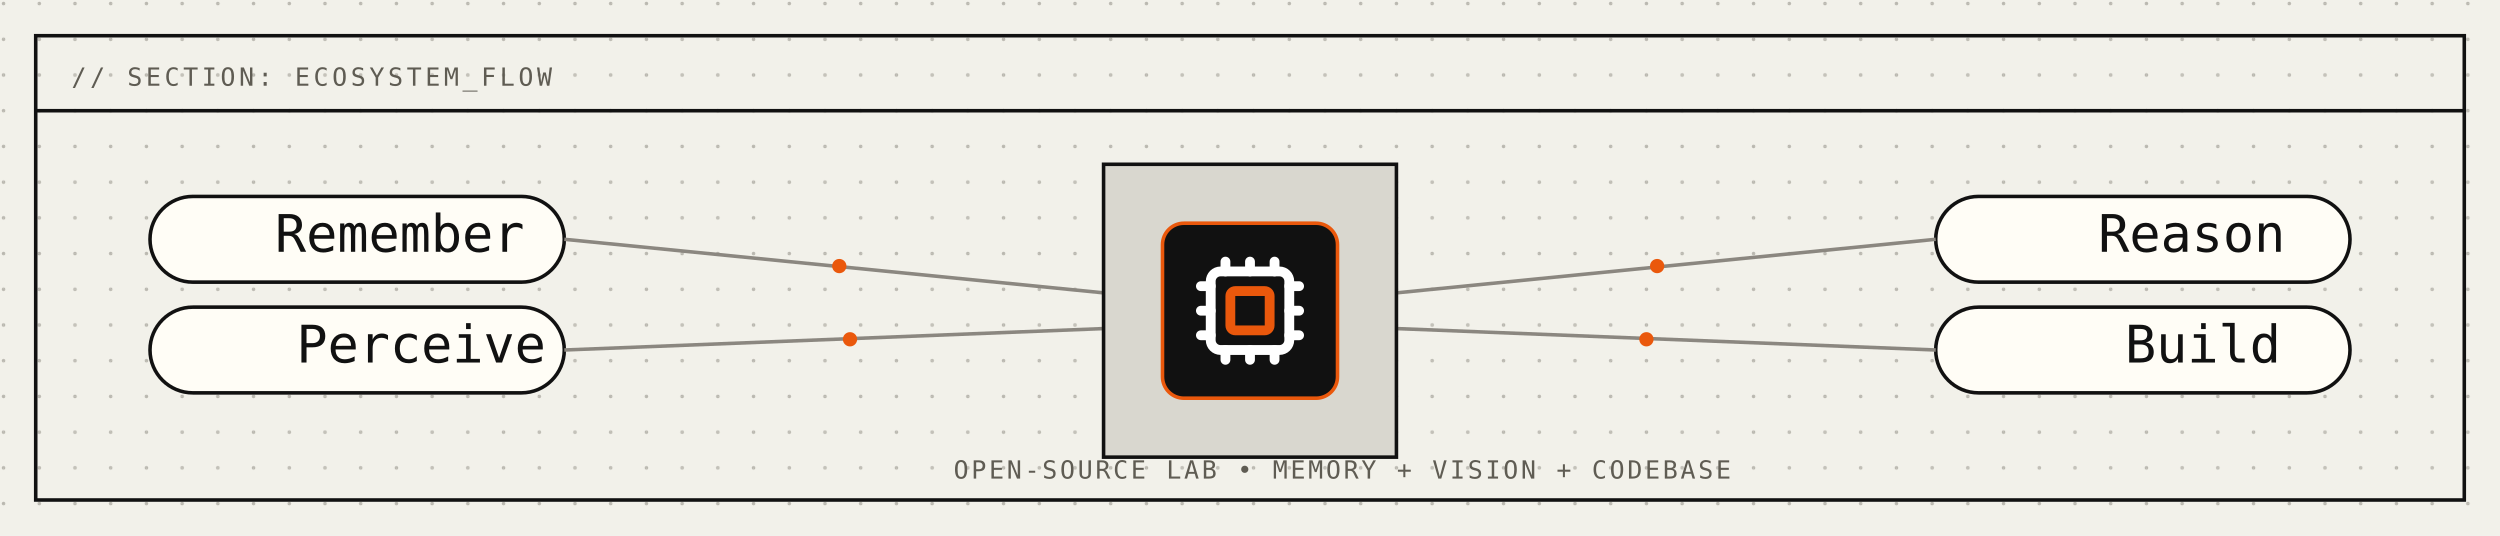
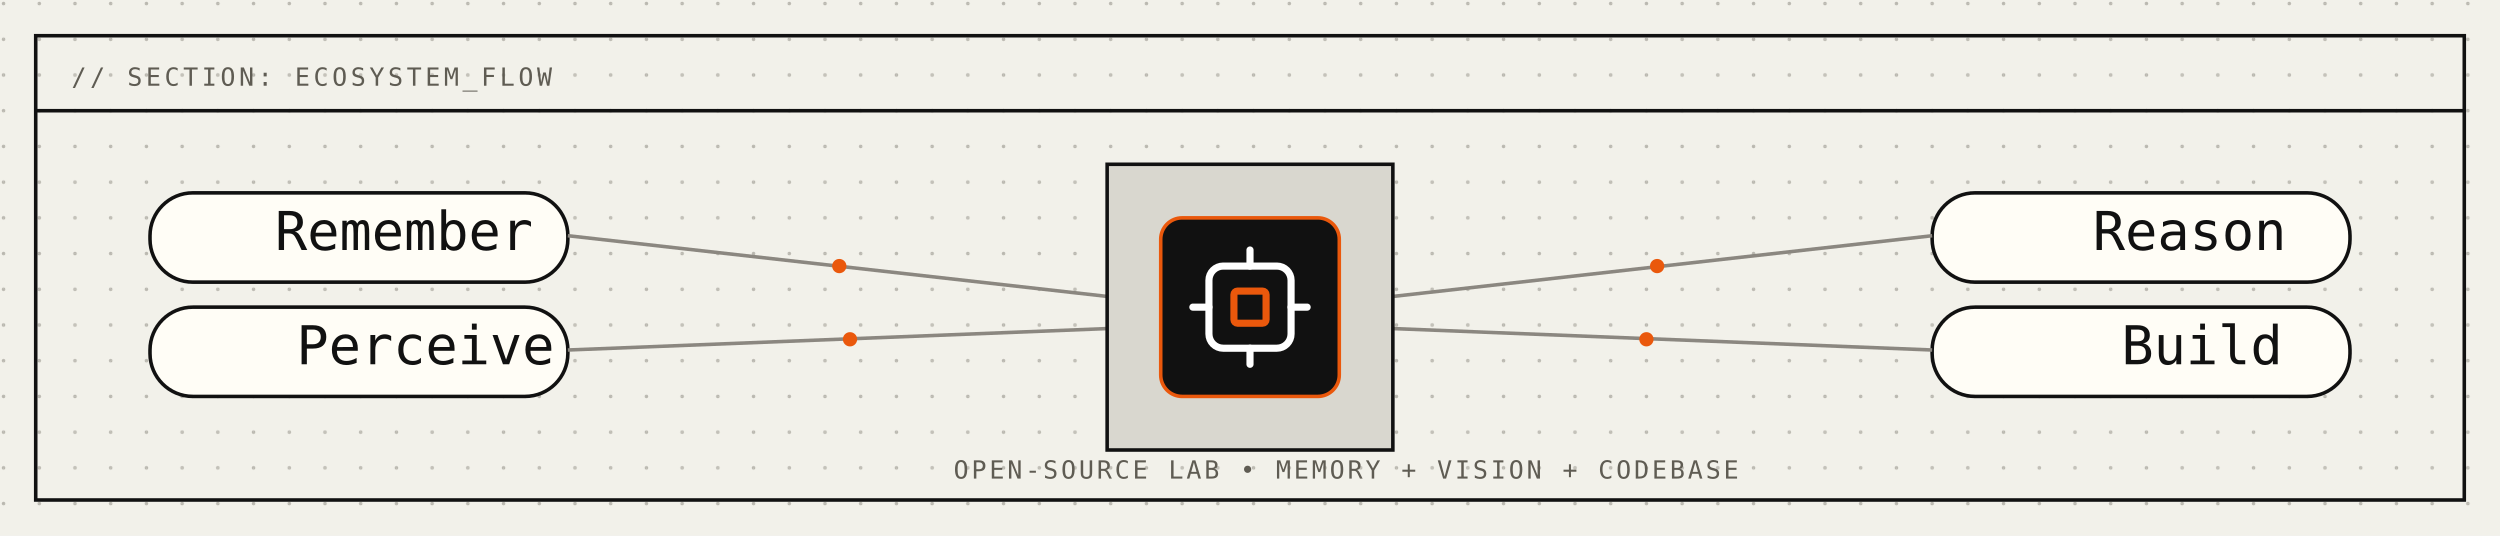
- <svg xmlns="http://www.w3.org/2000/svg" viewBox="0 0 1400 300" role="img" aria-label="Agentra Labs ecosystem flow pane">
+ <svg xmlns="http://www.w3.org/2000/svg" viewBox="0 0 1400 300" role="img" aria-label="Agentra Labs ecosystem flow">
  <defs>
    <pattern id="ecoGrid" width="20" height="20" patternUnits="userSpaceOnUse">
      <circle cx="2" cy="2" r="1" fill="#b8b6ae" />
    </pattern>
  </defs>
  <rect width="1400" height="300" fill="#f2f1ea" />
  <rect width="1400" height="300" fill="url(#ecoGrid)" />
  <rect x="20" y="20" width="1360" height="260" fill="none" stroke="#111111" stroke-width="2" />
  <line x1="20" y1="62" x2="1380" y2="62" stroke="#111111" stroke-width="2" />
  <text x="40" y="48" font-family="'JetBrains Mono', monospace" font-size="14" fill="#5f5c53" letter-spacing="2"> // SECTION: ECOSYSTEM_FLOW</text>
-   <rect x="84" y="110" rx="24" ry="24" width="232" height="48" fill="#fffdf6" stroke="#111111" stroke-width="2" />
-   <text x="154" y="141" font-family="'JetBrains Mono', monospace" font-size="29" fill="#111111">Remember</text>
-   <rect x="84" y="172" rx="24" ry="24" width="232" height="48" fill="#fffdf6" stroke="#111111" stroke-width="2" />
-   <text x="166" y="203" font-family="'JetBrains Mono', monospace" font-size="29" fill="#111111">Perceive</text>
-   <rect x="1084" y="110" rx="24" ry="24" width="232" height="48" fill="#fffdf6" stroke="#111111" stroke-width="2" />
-   <text x="1175" y="141" font-family="'JetBrains Mono', monospace" font-size="29" fill="#111111">Reason</text>
-   <rect x="1084" y="172" rx="24" ry="24" width="232" height="48" fill="#fffdf6" stroke="#111111" stroke-width="2" />
-   <text x="1190" y="203" font-family="'JetBrains Mono', monospace" font-size="29" fill="#111111">Build</text>
-   <line x1="316" y1="134" x2="618" y2="164" stroke="#8b8780" stroke-width="2" />
-   <line x1="316" y1="196" x2="618" y2="184" stroke="#8b8780" stroke-width="2" />
-   <line x1="782" y1="164" x2="1084" y2="134" stroke="#8b8780" stroke-width="2" />
-   <line x1="782" y1="184" x2="1084" y2="196" stroke="#8b8780" stroke-width="2" />
+   <rect x="84" y="108" rx="24" ry="24" width="234" height="50" fill="#fffdf6" stroke="#111111" stroke-width="2" />
+   <text x="154" y="140" font-family="'JetBrains Mono', monospace" font-size="30" fill="#111111">Remember</text>
+   <rect x="84" y="172" rx="24" ry="24" width="234" height="50" fill="#fffdf6" stroke="#111111" stroke-width="2" />
+   <text x="166" y="204" font-family="'JetBrains Mono', monospace" font-size="30" fill="#111111">Perceive</text>
+   <rect x="1082" y="108" rx="24" ry="24" width="234" height="50" fill="#fffdf6" stroke="#111111" stroke-width="2" />
+   <text x="1172" y="140" font-family="'JetBrains Mono', monospace" font-size="30" fill="#111111">Reason</text>
+   <rect x="1082" y="172" rx="24" ry="24" width="234" height="50" fill="#fffdf6" stroke="#111111" stroke-width="2" />
+   <text x="1188" y="204" font-family="'JetBrains Mono', monospace" font-size="30" fill="#111111">Build</text>
+   <line x1="318" y1="132" x2="620" y2="166" stroke="#8b8780" stroke-width="2" />
+   <line x1="318" y1="196" x2="620" y2="184" stroke="#8b8780" stroke-width="2" />
+   <line x1="780" y1="166" x2="1082" y2="132" stroke="#8b8780" stroke-width="2" />
+   <line x1="780" y1="184" x2="1082" y2="196" stroke="#8b8780" stroke-width="2" />
  <circle cx="470" cy="149" r="4" fill="#ea580c" />
  <circle cx="476" cy="190" r="4" fill="#ea580c" />
  <circle cx="928" cy="149" r="4" fill="#ea580c" />
  <circle cx="922" cy="190" r="4" fill="#ea580c" />
-   <rect x="618" y="92" width="164" height="164" fill="#d9d7cf" stroke="#111111" stroke-width="2" />
-   <rect x="651" y="125" width="98" height="98" rx="12" fill="#111111" stroke="#ea580c" stroke-width="2" />
-   <g transform="translate(667 141) scale(2.75)" stroke-linecap="round" stroke-linejoin="round" fill="none">
-     <rect x="0" y="0" width="24" height="24" rx="4" fill="#111111" />
-     <path d="M12 20v2" stroke="#ffffff" stroke-width="2" />
-     <path d="M12 2v2" stroke="#ffffff" stroke-width="2" />
-     <path d="M17 20v2" stroke="#ffffff" stroke-width="2" />
-     <path d="M17 2v2" stroke="#ffffff" stroke-width="2" />
-     <path d="M2 12h2" stroke="#ffffff" stroke-width="2" />
-     <path d="M2 17h2" stroke="#ffffff" stroke-width="2" />
-     <path d="M2 7h2" stroke="#ffffff" stroke-width="2" />
-     <path d="M20 12h2" stroke="#ffffff" stroke-width="2" />
-     <path d="M20 17h2" stroke="#ffffff" stroke-width="2" />
-     <path d="M20 7h2" stroke="#ffffff" stroke-width="2" />
-     <path d="M7 20v2" stroke="#ffffff" stroke-width="2" />
-     <path d="M7 2v2" stroke="#ffffff" stroke-width="2" />
-     <rect x="4" y="4" width="16" height="16" rx="2" stroke="#ffffff" stroke-width="2" />
-     <rect x="8" y="8" width="8" height="8" rx="1" stroke="#ea580c" stroke-width="2" />
-   </g>
-   <text x="534" y="268" font-family="'JetBrains Mono', monospace" font-size="14" fill="#5f5c53" letter-spacing="1.5">OPEN-SOURCE LAB • MEMORY + VISION + CODEBASE</text>
+   <rect x="620" y="92" width="160" height="160" fill="#d9d7cf" stroke="#111111" stroke-width="2" />
+   <rect x="650" y="122" width="100" height="100" rx="12" fill="#111111" stroke="#ea580c" stroke-width="2" />
+   <rect x="677" y="149" width="46" height="46" rx="8" fill="none" stroke="#ffffff" stroke-width="4" />
+   <rect x="691" y="163" width="18" height="18" rx="2" fill="none" stroke="#ea580c" stroke-width="4" />
+   <line x1="700" y1="140" x2="700" y2="149" stroke="#ffffff" stroke-width="4" stroke-linecap="round" />
+   <line x1="700" y1="195" x2="700" y2="204" stroke="#ffffff" stroke-width="4" stroke-linecap="round" />
+   <line x1="668" y1="172" x2="677" y2="172" stroke="#ffffff" stroke-width="4" stroke-linecap="round" />
+   <line x1="723" y1="172" x2="732" y2="172" stroke="#ffffff" stroke-width="4" stroke-linecap="round" />
+   <text x="534" y="268" font-family="'JetBrains Mono', monospace" font-size="14" fill="#5f5c53" letter-spacing="1.6">OPEN-SOURCE LAB • MEMORY + VISION + CODEBASE</text>
</svg>
